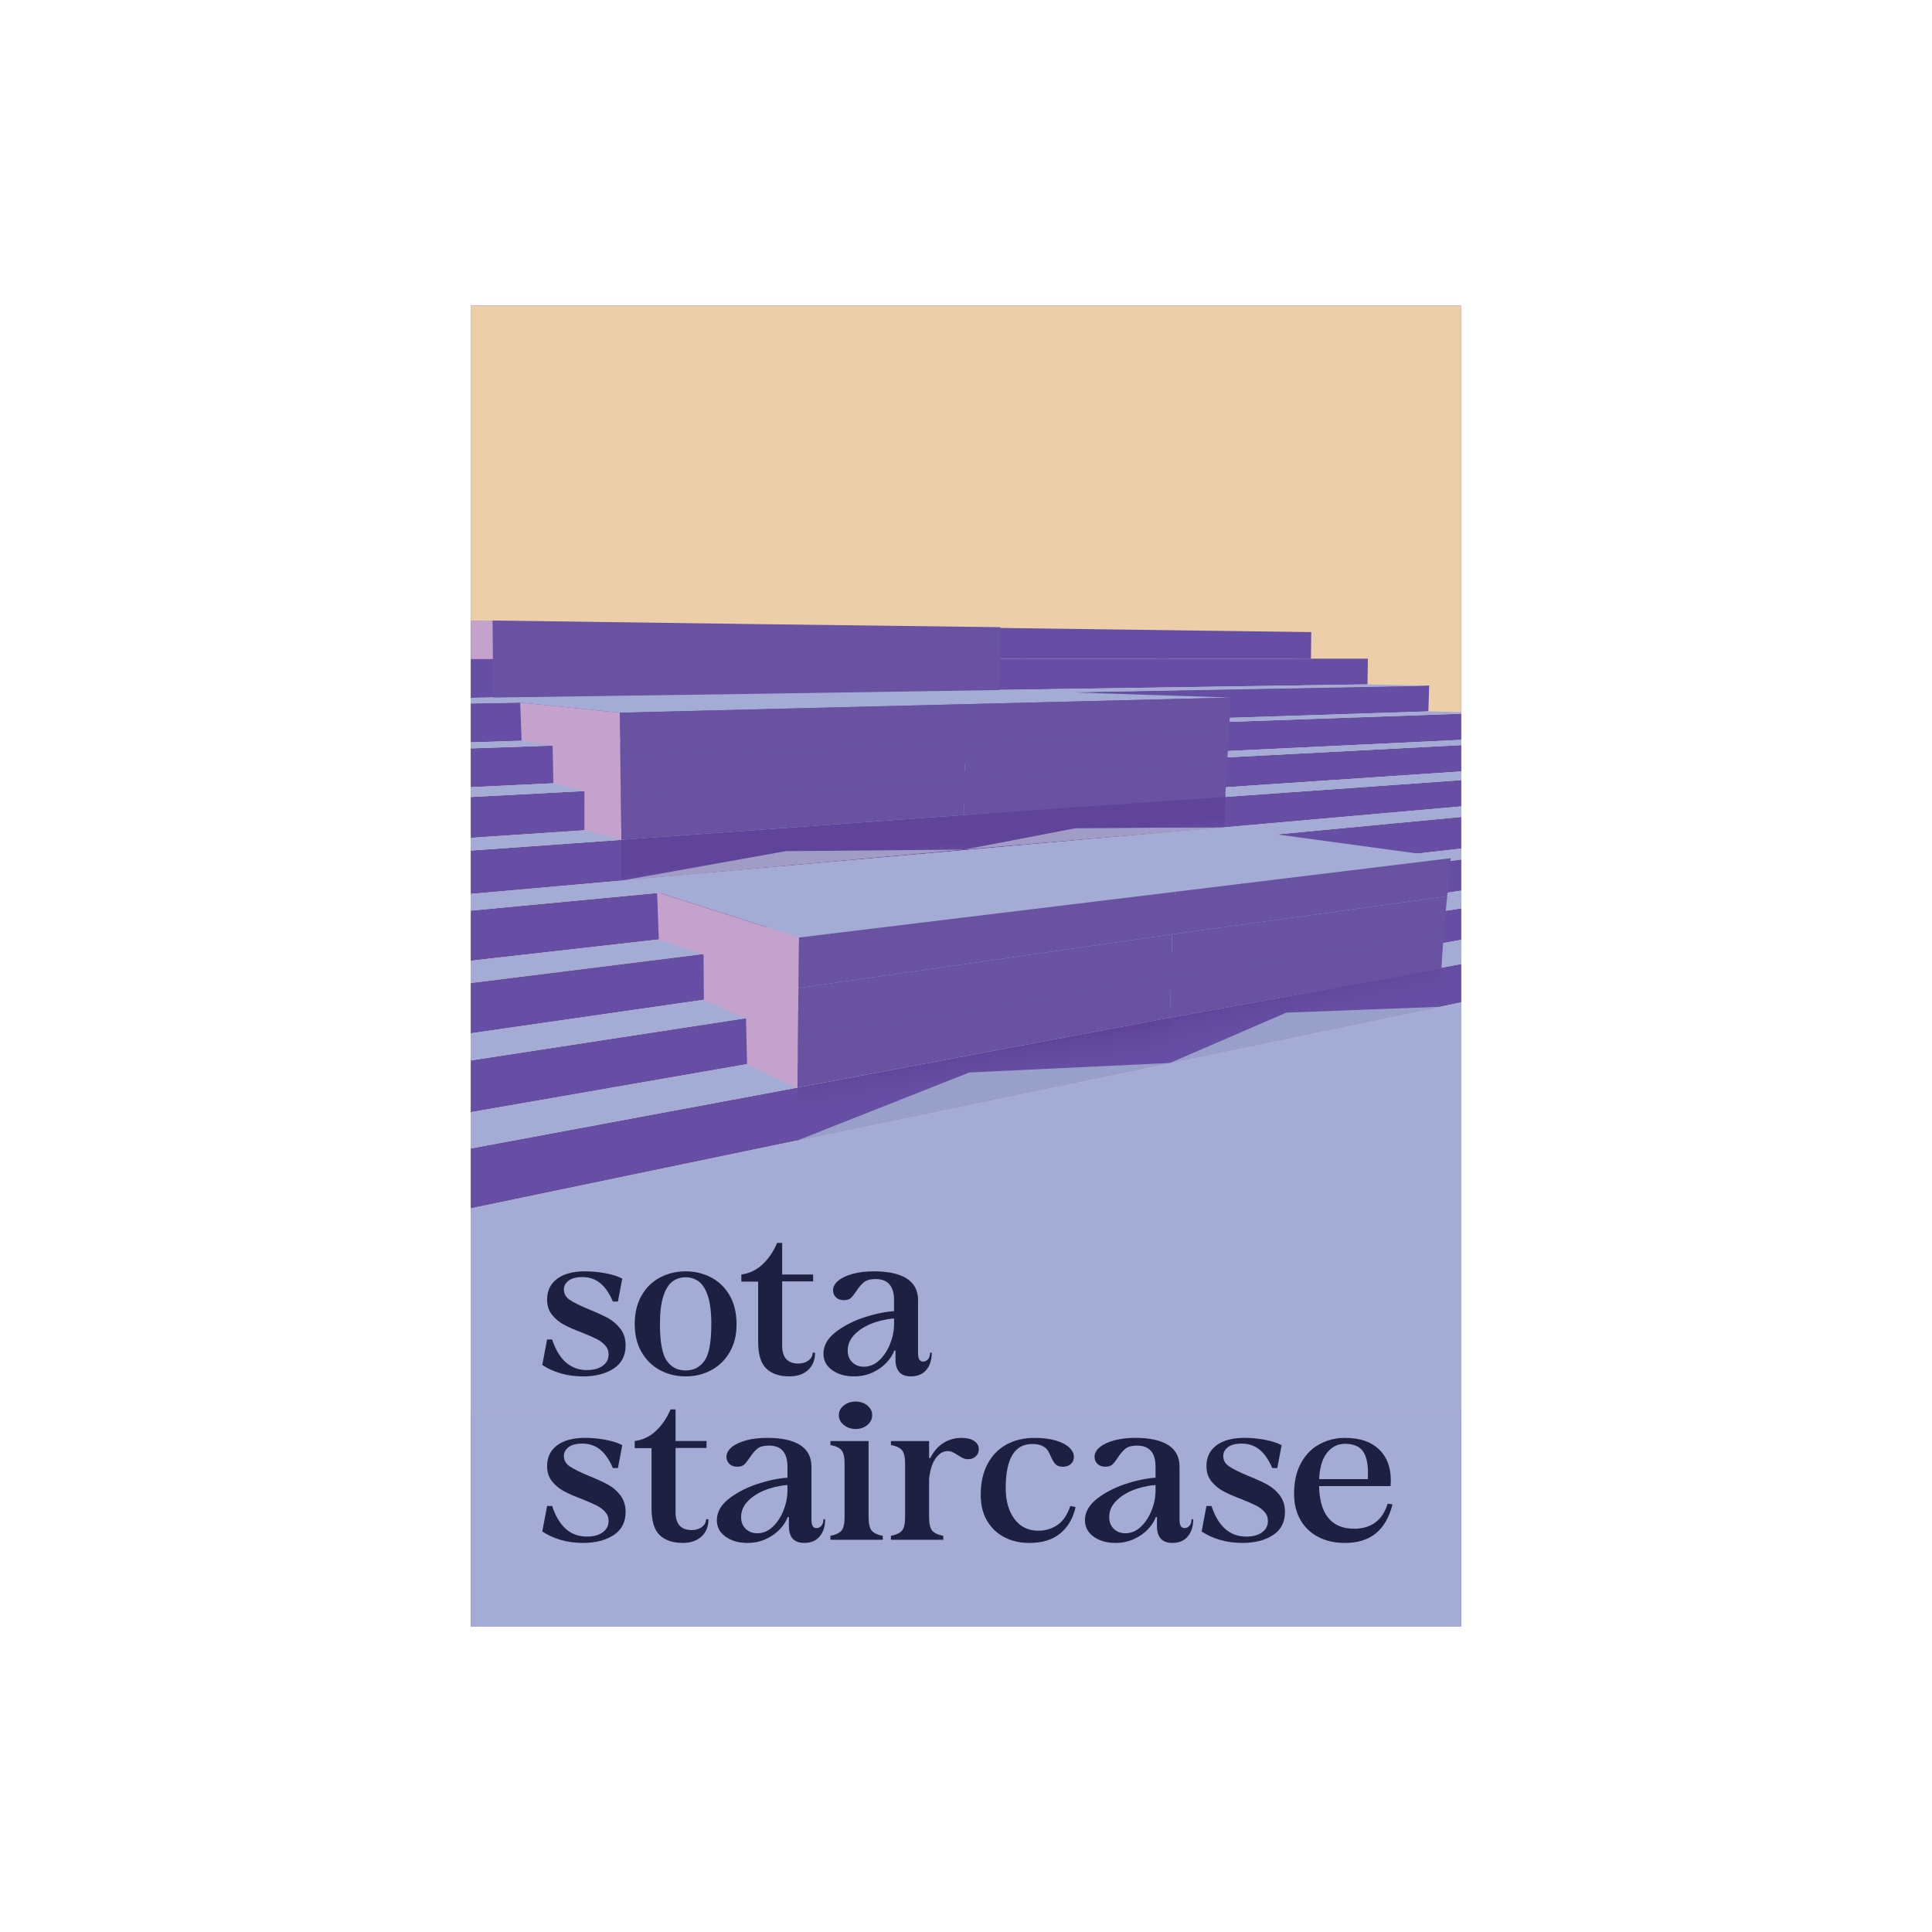
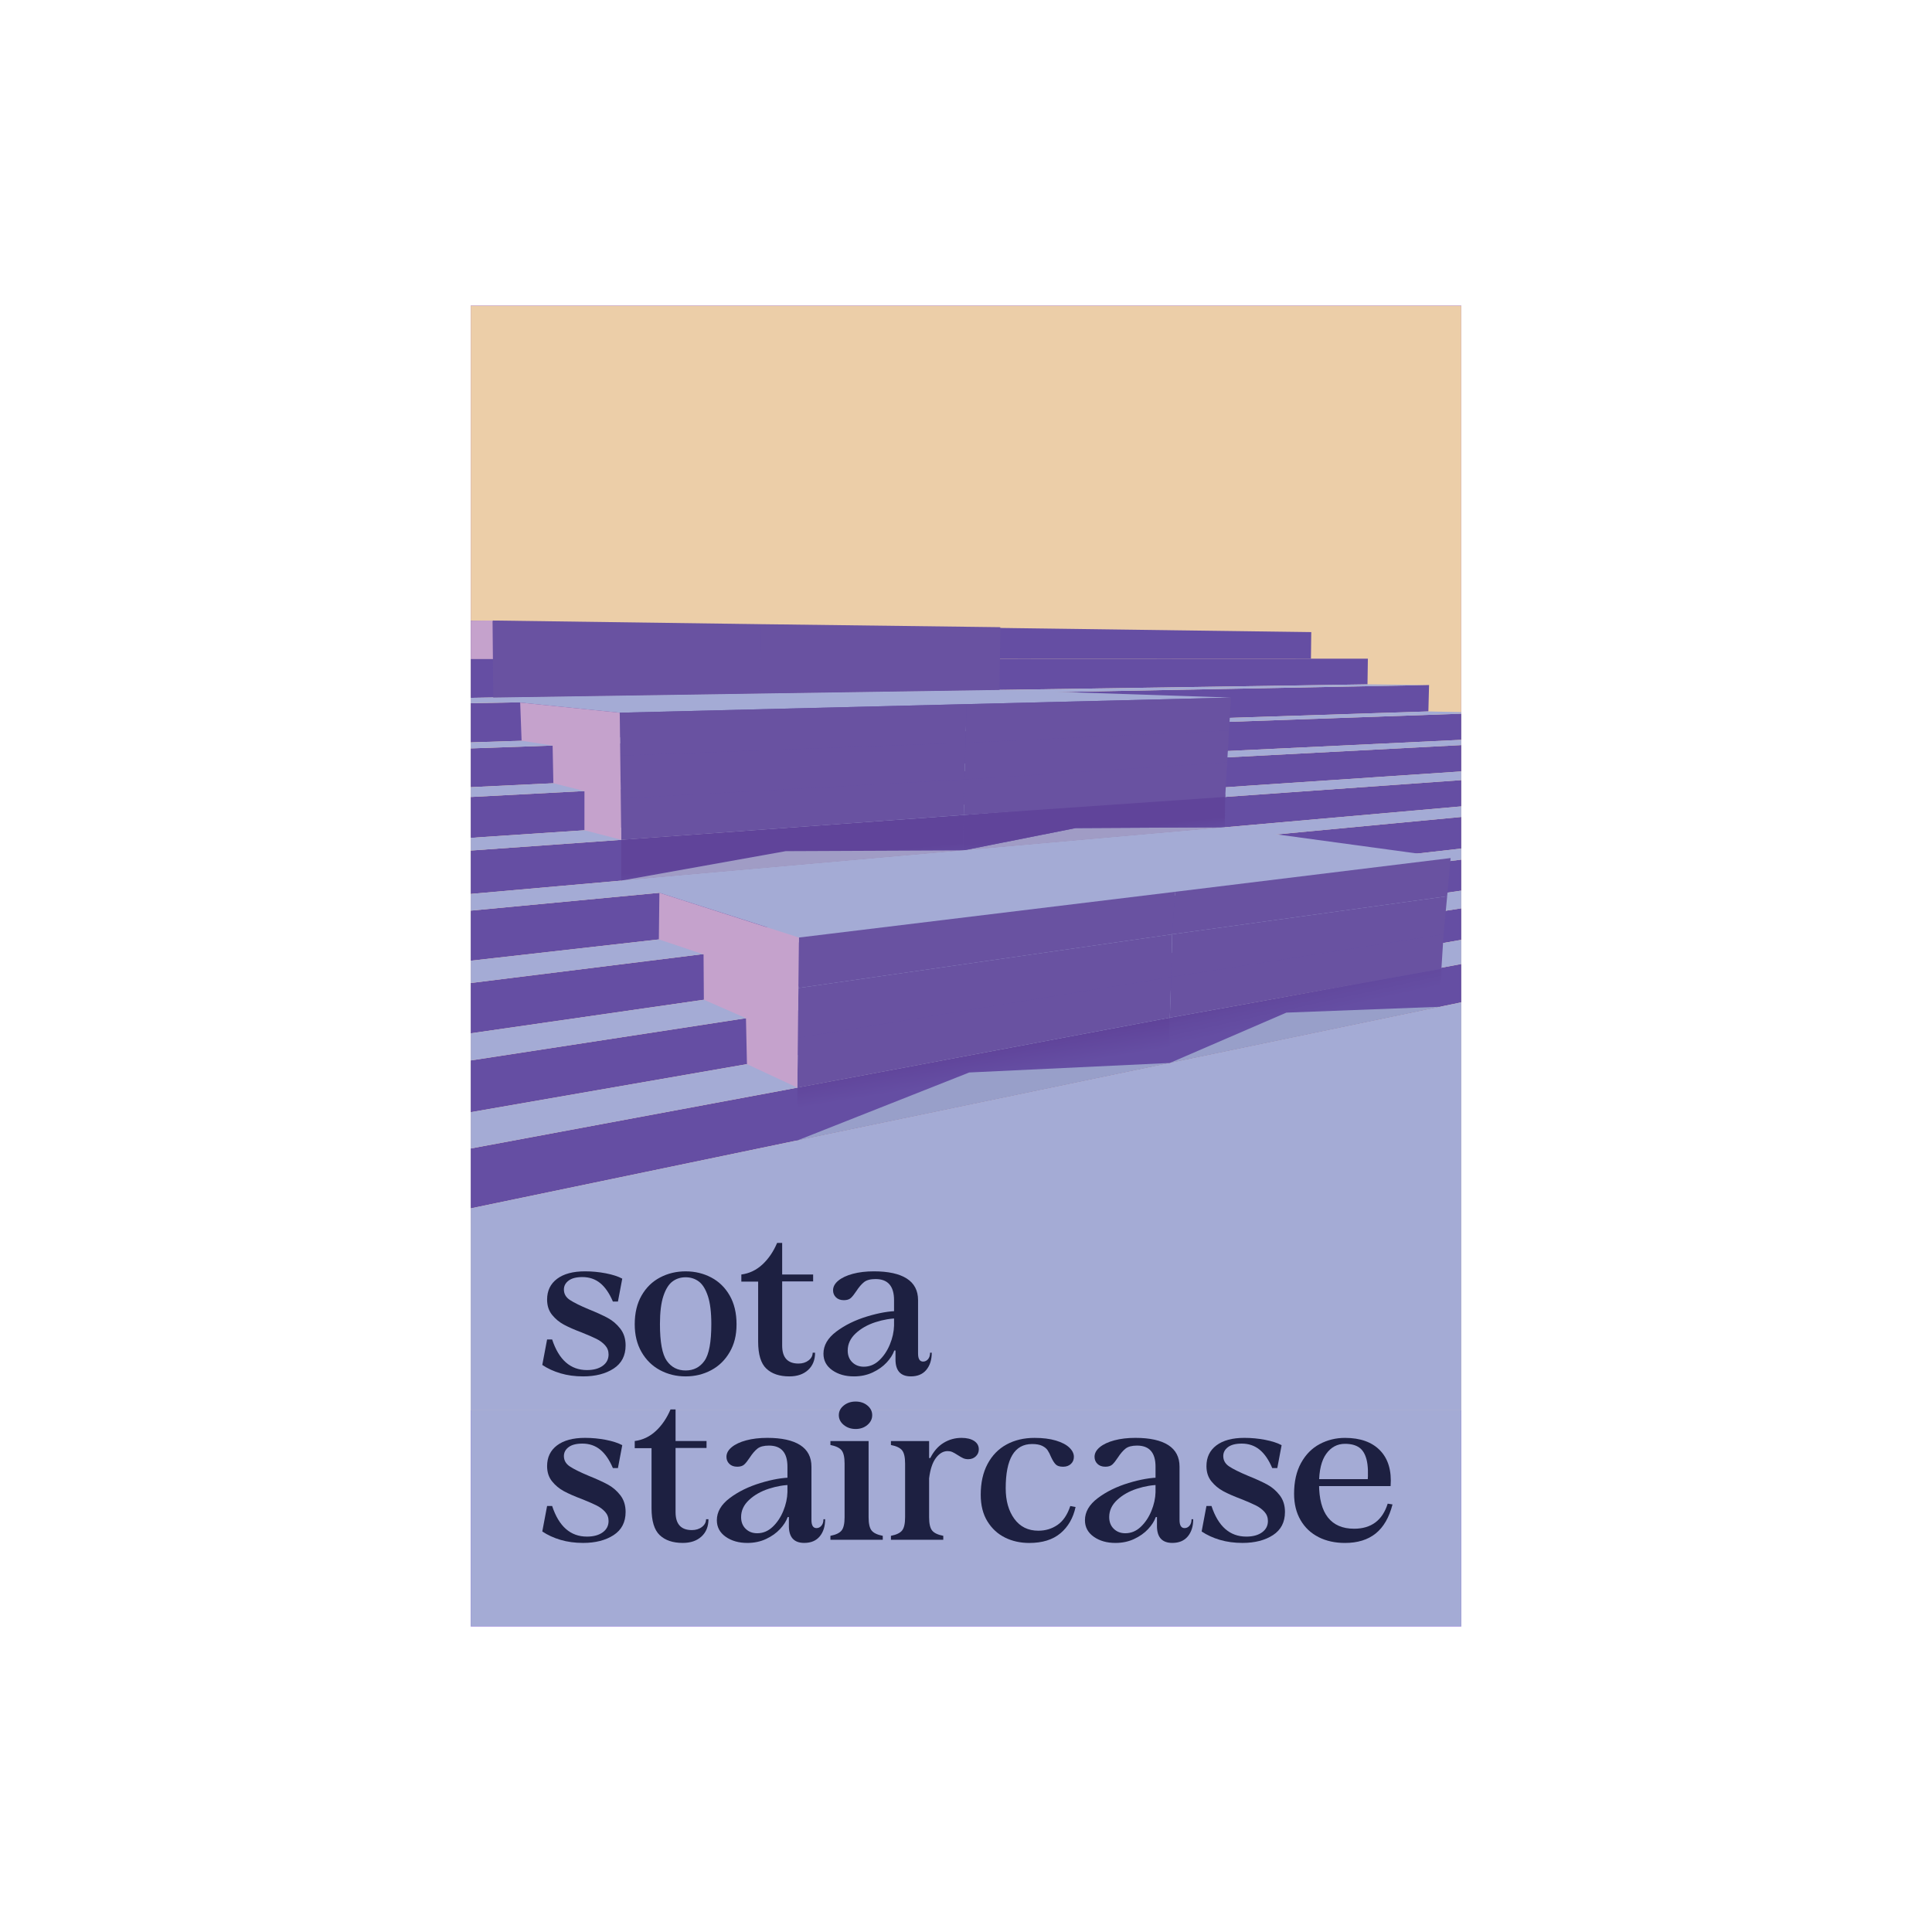
<svg xmlns="http://www.w3.org/2000/svg" id="logos" viewBox="0 0 2048 2048">
  <defs>
    <style>.cls-1{fill:#6952a1;}.cls-1,.cls-2,.cls-3,.cls-4,.cls-5,.cls-6,.cls-7,.cls-8,.cls-9,.cls-10,.cls-11,.cls-12,.cls-13,.cls-14,.cls-15{stroke-width:0px;}.cls-2{fill:url(#linear-gradient);}.cls-3{fill:#eccea8;}.cls-4{fill:#989fc9;}.cls-16{clip-path:url(#clippath-2);}.cls-5{fill:#1d2041;}.cls-6{fill:#a4abd5;}.cls-7{fill:none;}.cls-8,.cls-17{fill:#7f47dd;}.cls-18{clip-path:url(#clippath-1);}.cls-19{clip-path:url(#clippath-4);}.cls-9{fill:url(#linear-gradient-2);}.cls-10{fill:url(#linear-gradient-3);}.cls-20{clip-path:url(#clippath);}.cls-11{fill:#654ea3;}.cls-21{clip-path:url(#clippath-3);}.cls-12{fill:#a09cc5;}.cls-13{fill:#a4abd5;}.cls-14{fill:#c5a2cc;}.cls-22{clip-path:url(#clippath-5);}.cls-15{fill:url(#linear-gradient-4);}</style>
    <clipPath id="clippath">
      <rect id="mask-2" class="cls-8" x="324" y="499" width="1400" height="1050" transform="translate(2048) rotate(90)" />
    </clipPath>
    <clipPath id="clippath-1">
      <rect class="cls-7" x="-34" y="-41" width="2048" height="1536" />
    </clipPath>
    <clipPath id="clippath-2">
-       <polygon class="cls-7" points="1021.29 900.63 832.85 902.28 658.6 933.49 658.6 890.26 1021.61 863.91 1021.29 900.63" />
+       <polygon class="cls-7" points="1021.29 901.44 832.85 902.28 658.6 933.49 658.6 890.26 1021.61 863.91 1021.29 901.44" />
    </clipPath>
-     <linearGradient id="linear-gradient" x1="4319.66" y1="1823.43" x2="4320.66" y2="1823.43" gradientTransform="translate(38464.53 90043.34) rotate(-90) scale(20.63 -20.63)" gradientUnits="userSpaceOnUse">
+     <linearGradient id="linear-gradient" x1="4319.27" y1="1820.14" x2="4320.27" y2="1820.14" gradientTransform="translate(38998.13 91463.06) rotate(-90) scale(20.96 -20.96)" gradientUnits="userSpaceOnUse">
      <stop offset="0" stop-color="#654ea3" />
      <stop offset=".1" stop-color="#654ea3" />
      <stop offset="1" stop-color="#60449a" />
    </linearGradient>
    <clipPath id="clippath-3">
      <polygon class="cls-7" points="1240.05 1126.79 1027.42 1136.88 845.24 1208.91 845.24 1152.96 1240.05 1078.77 1240.05 1126.79" />
    </clipPath>
-     <linearGradient id="linear-gradient-2" x1="4321.09" y1="1759.73" x2="4322.09" y2="1759.73" gradientTransform="translate(52861.78 128399.45) rotate(-90) scale(29.45 -29.45)" gradientUnits="userSpaceOnUse">
+     <linearGradient id="linear-gradient-2" x1="4322.64" y1="1759.44" x2="4323.64" y2="1759.44" gradientTransform="translate(52853.33 128445.15) rotate(-90) scale(29.45 -29.45)" gradientUnits="userSpaceOnUse">
      <stop offset="0" stop-color="#654ea3" />
-       <stop offset=".72" stop-color="#62489d" />
+       <stop offset=".79" stop-color="#61469c" />
      <stop offset="1" stop-color="#60449a" />
    </linearGradient>
    <clipPath id="clippath-4">
      <polygon class="cls-7" points="1526.46 1067.22 1363.6 1073.42 1240.05 1126.79 1240.05 1078.77 1527.95 1026.98 1526.46 1067.22" />
    </clipPath>
    <linearGradient id="linear-gradient-3" x1="4327.06" y1="1742.52" x2="4328.06" y2="1742.52" gradientTransform="translate(58774.01 143611.18) rotate(-90) scale(32.94 -32.94)" gradientUnits="userSpaceOnUse">
      <stop offset="0" stop-color="#654ea3" />
      <stop offset=".65" stop-color="#62499e" />
      <stop offset="1" stop-color="#60449a" />
    </linearGradient>
    <clipPath id="clippath-5">
-       <polygon class="cls-7" points="1298.28 876.96 1140.22 877.81 1021.29 900.63 1021.61 863.91 1298.8 842.01 1298.28 876.96" />
+       <polygon class="cls-7" points="1298.28 876.96 1140.22 877.81 1021.29 901.44 1021.61 863.91 1298.8 842.01 1298.28 876.96" />
    </clipPath>
-     <linearGradient id="linear-gradient-4" x1="4315.81" y1="1768.24" x2="4316.81" y2="1768.24" gradientTransform="translate(50678.21 121752.28) rotate(-90) scale(28 -28)" gradientUnits="userSpaceOnUse">
+     <linearGradient id="linear-gradient-4" x1="4315.81" y1="1768.24" x2="4316.81" y2="1768.24" gradientTransform="translate(50678.09 121752.33) rotate(-90) scale(28 -28)" gradientUnits="userSpaceOnUse">
      <stop offset="0" stop-color="#654ea3" />
      <stop offset=".63" stop-color="#634ba0" />
      <stop offset="1" stop-color="#60449a" />
    </linearGradient>
  </defs>
  <g id="primary_vertical">
    <g id="logo">
      <rect id="mask" class="cls-17" x="324" y="499" width="1400" height="1050" transform="translate(2048) rotate(90)" />
      <g class="cls-20">
        <g id="extended_base">
          <polygon class="cls-13" points="2013 1981 -34.99 1967 -35 1406.78 2013 980.82 2013 1981" />
        </g>
        <g class="cls-18">
          <rect class="cls-3" x="-34" y="-41" width="2048" height="1536" />
          <polygon class="cls-11" points="-33.99 1316.71 -33.99 1391.78 2005.65 967.56 2007.37 936.52 -33.99 1316.71" />
          <polygon class="cls-11" points="-33.99 1205.96 -33.99 1271.7 1930.35 929.95 1931.61 904.12 -33.99 1205.96" />
-           <polygon class="cls-11" points="-33.99 1108.44 -33.99 1172.13 1856 899.89 1856 872.78 -33.99 1108.44" />
+           <polygon class="cls-11" points="-33.99 1108.44 -33.99 1172.13 1856 899.89 1856.02 873 -33.99 1108.44" />
          <polygon class="cls-11" points="-33.99 1015.72 -34 1078.75 1784.25 872.89 1785.24 843.67 -33.99 1015.72" />
          <polygon class="cls-11" points="-33.99 939.52 -33.99 994.7 1713.56 840.26 1714.8 815.17 -33.99 939.52" />
          <polygon class="cls-11" points="-33.99 872.78 -33.99 923.92 1644.1 811.37 1645 784.8 -33.99 872.78" />
-           <polygon class="cls-11" points="-33.99 812.03 -33.99 859.91 1578.15 782.89 1578.91 755.5 -33.99 812.03" />
-           <polygon class="cls-11" points="-33.99 755.58 -33.99 804.18 1514.14 754.15 1514.99 726.61 -33.99 755.58" />
+           <polygon class="cls-11" points="-33.99 812.03 -33.99 859.91 1578.28 782.85 1578.91 755.5 -33.99 812.03" />
+           <polygon class="cls-11" points="-33.99 755.58 -33.99 804.18 1514.14 754.15 1514.86 726.16 -33.99 755.58" />
          <polygon class="cls-11" points="-33.99 698.78 -33.99 747.78 1449.6 725.46 1450 698.23 -33.99 698.78" />
          <polygon class="cls-11" points="-33.99 698.78 1389.65 698.26 1389.99 670.08 -33.99 651 -33.99 698.78" />
          <polygon class="cls-6" points="-33.99 1271.69 -33.99 1316.71 2007.37 936.52 1930.35 929.95 -33.99 1271.69" />
          <polygon class="cls-6" points="-33.99 1172.13 -33.99 1205.96 1931.61 904.12 1856.02 899.89 -33.99 1172.13" />
          <polygon class="cls-6" points="-34 1078.75 -33.99 1108.44 1856.02 873 1784.25 872.88 -34 1078.75" />
          <polygon class="cls-6" points="-33.99 994.7 -33.99 1015.72 1785.24 843.67 1713.56 840.26 -33.99 994.7" />
-           <polygon class="cls-6" points="-33.99 923.92 -33.99 939.52 1715.02 815.17 1644.1 811.37 -33.99 923.92" />
+           <polygon class="cls-6" points="-33.99 923.92 -33.99 939.52 1714.8 815.17 1644.1 811.37 -33.99 923.92" />
          <polygon class="cls-6" points="-33.99 859.91 -33.99 872.78 1645 784.8 1578.28 782.85 -33.99 859.91" />
-           <polygon class="cls-6" points="-33.99 804.18 -33.99 812.04 1579.13 755.5 1513.72 754.06 -33.99 804.18" />
+           <polygon class="cls-6" points="-33.99 804.18 -33.99 812.04 1578.91 755.5 1514.14 754.15 -33.99 804.18" />
          <polygon class="cls-6" points="-34 1391.78 -33.99 1495 2014 1495 2014 965.82 -34 1391.78" />
-           <polygon class="cls-6" points="-33.99 747.78 -33.99 755.58 1514.79 726.95 1449.58 725.46 -33.99 747.78" />
+           <polygon class="cls-6" points="-33.99 747.78 -33.99 755.58 1514.86 726.16 1449.58 725.46 -33.99 747.78" />
          <g class="cls-16">
            <rect class="cls-2" x="656.21" y="847.73" width="367.79" height="101.94" transform="translate(-77.4 79.18) rotate(-5.16)" />
          </g>
          <g class="cls-21">
-             <rect class="cls-9" x="837.71" y="1049.88" width="409.87" height="187.91" transform="translate(-159.83 169.4) rotate(-8.63)" />
+             <rect class="cls-9" x="837.35" y="1047.9" width="410.59" height="191.88" transform="translate(-170.23 182.37) rotate(-9.25)" />
          </g>
          <g class="cls-19">
            <rect class="cls-10" x="1232.66" y="996.95" width="302.69" height="159.86" transform="translate(-200.57 325.71) rotate(-12.52)" />
          </g>
          <polygon class="cls-4" points="845.24 1208.91 1027.42 1136.88 1240.05 1126.79 845.24 1208.91" />
-           <polygon class="cls-12" points="658.6 933.49 832.85 902.28 1021.29 900.63 658.6 933.49" />
-           <polygon class="cls-12" points="1021.29 900.63 1140.22 877.81 1298.28 876.96 1021.29 900.63" />
+           <polygon class="cls-12" points="658.6 933.49 832.85 902.28 1021.29 901.44 658.6 933.49" />
+           <polygon class="cls-12" points="1021.29 901.44 1140.22 877.81 1298.28 876.96 1021.29 901.44" />
          <g class="cls-22">
-             <rect class="cls-15" x="1018.95" y="827.32" width="282.19" height="88" transform="translate(-86.63 129.22) rotate(-6.15)" />
+             <rect class="cls-15" x="1018.91" y="827.32" width="282.28" height="88.8" transform="translate(-86.67 129.22) rotate(-6.15)" />
          </g>
          <polygon class="cls-4" points="1240.05 1126.79 1363.6 1073.42 1526.46 1067.22 1240.05 1126.79" />
          <polygon class="cls-6" points="1537.72 909.57 846.9 993.67 658.6 933.49 1298.28 876.96 1537.72 909.57" />
-           <polygon class="cls-6" points="1304.86 739.46 656.95 755.5 501.82 739.71 1059.57 731.44 1304.86 739.46" />
+           <polygon class="cls-6" points="1304.86 739.46 656.95 755.5 501.84 739.72 1059.57 731.33 1304.86 739.46" />
          <polygon class="cls-1" points="1242.57 990.38 846.34 1047.34 846.9 993.83 1245.85 945.32 1242.57 990.38" />
          <polygon class="cls-1" points="1023.46 787.38 657.51 801.01 656.95 755.5 1024.7 746.4 1023.46 787.38" />
          <polygon class="cls-1" points="1022.41 826.26 658.07 846.46 657.51 801.01 1023.46 787.38 1022.41 826.26" />
          <polygon class="cls-1" points="1021.61 863.91 658.6 890.26 658.07 846.46 1022.41 826.27 1021.61 863.91" />
          <polygon class="cls-1" points="1302.83 774.37 1023.46 787.38 1024.7 746.4 1304.86 739.47 1302.83 774.37" />
          <polygon class="cls-1" points="1300.84 808.22 1022.41 826.27 1023.46 787.38 1302.83 774.37 1300.84 808.22" />
          <polygon class="cls-1" points="1298.8 844.76 1021.61 863.91 1022.42 826.27 1300.84 808.22 1298.8 844.76" />
          <polygon class="cls-1" points="1241.53 1035.66 845.79 1100.1 846.34 1047.34 1242.51 990.39 1241.53 1035.66" />
-           <polygon class="cls-1" points="1534.05 950.06 1242.51 990.39 1245.85 945.32 1537.72 909.73 1534.05 950.06" />
+           <polygon class="cls-1" points="1534.05 950.06 1242.51 990.39 1245.85 945.32 1537.72 909.57 1534.05 950.06" />
          <polygon class="cls-1" points="1530.26 990.39 1241.53 1035.66 1242.57 990.38 1534.05 950.06 1530.26 990.39" />
          <polygon class="cls-1" points="1527.95 1026.98 1240.05 1078.77 1241.53 1035.66 1530.26 990.39 1527.95 1026.98" />
-           <polygon class="cls-1" points="1240.05 1078.77 845.24 1152.77 845.79 1100.1 1241.53 1035.66 1240.05 1078.77" />
-           <polygon class="cls-14" points="845.2 1153.46 791.93 1128.35 790.76 1079.81 746.12 1060.22 745.8 1011.7 698.41 995.97 696.52 945.77 846.9 993.83 845.2 1153.46" />
-           <polygon class="cls-14" points="658.6 890.26 619.52 880.09 619.55 838.54 586.59 830.27 585.8 790.3 552.9 785.11 551.42 744.76 656.95 755.5 658.6 890.26" />
-           <polygon class="cls-1" points="805.2 735.4 522.89 739.4 522.13 657.77 806.84 661.66 805.2 735.4" />
-           <polygon class="cls-1" points="1059.57 731.44 805.2 735.4 806.84 661.66 1060.37 664.85 1059.57 731.44" />
+           <polygon class="cls-1" points="1240.05 1078.77 845.24 1152.96 845.79 1100.1 1241.53 1035.66 1240.05 1078.77" />
+           <polygon class="cls-14" points="845.24 1152.96 791.8 1128.03 790.75 1079.31 746.12 1059.76 745.8 1011.7 698.41 995.82 698.99 946.4 846.9 993.83 845.24 1152.96" />
+           <polygon class="cls-14" points="658.6 890.26 619.52 880.09 619.55 838.54 586.59 830.27 585.8 790.3 552.91 785.21 551.42 744.76 656.95 755.5 658.6 890.26" />
+           <polygon class="cls-1" points="805.2 735.15 522.89 739.4 522.13 657.77 806.84 661.66 805.2 735.15" />
+           <polygon class="cls-1" points="1059.57 731.33 805.2 735.15 806.83 661.66 1060.37 664.85 1059.57 731.33" />
          <polygon class="cls-14" points="522.51 698.58 495.57 698.59 494.48 658.08 522.13 657.77 522.51 698.58" />
        </g>
      </g>
    </g>
    <g id="text">
      <path class="cls-5" d="M594.19,1455.79c-7.3-2.16-13.74-5.13-19.34-8.9l5.09-27h5.35c7.13,21.63,19.43,32.44,36.91,32.44,6.96,0,12.51-1.5,16.67-4.5,4.16-3,6.24-7.01,6.24-12.04,0-3.77-1.23-7.01-3.69-9.73-2.46-2.72-5.52-4.99-9.16-6.8-3.65-1.81-8.78-4.05-15.4-6.7-7.81-2.93-14.17-5.72-19.09-8.37-4.92-2.65-9.12-6.14-12.6-10.47-3.48-4.32-5.22-9.7-5.22-16.12,0-9.35,3.52-16.67,10.56-21.98,7.04-5.3,16.93-7.95,29.65-7.95,7.46,0,14.8.7,22.02,2.09,7.21,1.4,13.02,3.28,17.44,5.65l-4.58,24.28h-5.35c-3.73-8.79-8.23-15.31-13.49-19.57-5.26-4.25-11.54-6.38-18.84-6.38-6.45,0-11.33,1.26-14.64,3.77-3.31,2.51-4.96,5.65-4.96,9.42,0,4.6,2.12,8.3,6.36,11.09,4.24,2.79,10.86,6.07,19.85,9.84,8.31,3.35,15.06,6.42,20.24,9.21,5.17,2.79,9.63,6.59,13.36,11.41,3.73,4.81,5.6,10.71,5.6,17.69,0,10.88-4.24,19.08-12.73,24.59-8.49,5.51-19.26,8.27-32.33,8.27-8.65,0-16.63-1.08-23.93-3.24Z" />
      <path class="cls-5" d="M699.69,1452.44c-8.23-4.4-14.76-10.78-19.6-19.15-4.84-8.37-7.25-18.21-7.25-29.51,0-11.86,2.42-22.01,7.25-30.46,4.84-8.44,11.37-14.83,19.6-19.15,8.23-4.32,17.26-6.49,27.11-6.49s18.88,2.17,27.11,6.49c8.23,4.33,14.76,10.71,19.6,19.15,4.84,8.44,7.25,18.6,7.25,30.46s-2.42,21.14-7.25,29.51c-4.84,8.37-11.37,14.76-19.6,19.15-8.23,4.4-17.27,6.59-27.11,6.59s-18.88-2.2-27.11-6.59ZM746.78,1442.5c4.84-6.83,7.25-19.81,7.25-38.93,0-12.56-1.23-22.5-3.69-29.83-2.46-7.33-5.69-12.45-9.67-15.38-3.99-2.93-8.61-4.4-13.87-4.4s-9.89,1.46-13.87,4.4c-3.99,2.93-7.21,8.06-9.67,15.38-2.46,7.33-3.69,17.27-3.69,29.83,0,19.12,2.42,32.1,7.25,38.93,4.84,6.84,11.49,10.26,19.98,10.26s15.14-3.42,19.98-10.26Z" />
      <path class="cls-5" d="M812.32,1450.77c-5.77-5.51-8.65-15.03-8.65-28.57v-63.63h-17.82v-7.54c8.48-1.12,15.95-4.67,22.4-10.67,6.45-6,11.62-13.61,15.53-22.82h5.35v108.84c0,12.7,5.77,19.05,17.31,19.05,4.24,0,7.8-1.12,10.69-3.35,2.88-2.23,4.33-4.95,4.33-8.16h2.55c0,7.68-2.46,13.78-7.38,18.31-4.92,4.53-11.54,6.8-19.85,6.8-10.52,0-18.67-2.76-24.44-8.27ZM812.58,1351.03h49.38v7.33h-49.38v-7.33Z" />
      <path class="cls-5" d="M882.19,1452.44c-6.2-4.4-9.29-10.22-9.29-17.48,0-8.79,4.54-16.6,13.62-23.44,9.08-6.83,19.94-12.17,32.58-16.01,12.64-3.84,23.71-5.76,33.22-5.76l.25,7.74c-7.98,0-16.16,1.36-24.56,4.08-8.4,2.72-15.4,6.7-21,11.93s-8.4,11.27-8.4,18.11c0,5.16,1.61,9.31,4.84,12.45,3.22,3.14,7.29,4.71,12.22,4.71,6.11,0,11.54-2.23,16.29-6.7,4.75-4.46,8.53-10.08,11.33-16.85,2.8-6.77,4.28-13.5,4.45-20.2h4.07v26.58h-3.82c-1.53,4.33-4.24,8.58-8.15,12.77-3.91,4.19-8.83,7.68-14.76,10.47-5.94,2.79-12.56,4.19-19.85,4.19-9.16,0-16.84-2.2-23.04-6.59ZM949.26,1441.04v-11.09l-1.53-10.88v-40.82c0-14.93-6.53-22.4-19.6-22.4-5.43,0-9.51,1.08-12.22,3.24-2.72,2.17-5.43,5.34-8.15,9.52-2.21,3.35-4.16,5.79-5.85,7.33-1.7,1.54-4.16,2.3-7.38,2.3-3.56,0-6.36-1.01-8.4-3.04-2.04-2.02-3.05-4.5-3.05-7.43,0-3.77,1.87-7.19,5.6-10.26,3.73-3.07,8.87-5.47,15.4-7.22,6.53-1.74,13.96-2.62,22.27-2.62,15.27,0,26.89,2.55,34.87,7.64,7.97,5.1,11.96,12.74,11.96,22.92v56.51c0,5.72,1.78,8.58,5.35,8.58,2.04,0,3.77-.84,5.22-2.51,1.44-1.67,2.16-3.98,2.16-6.91h1.78c0,7.54-1.91,13.61-5.73,18.21-3.82,4.6-9.29,6.91-16.42,6.91-10.86,0-16.29-6-16.29-18Z" />
      <path class="cls-5" d="M594.19,1632.32c-7.3-2.16-13.74-5.13-19.34-8.9l5.09-27h5.35c7.13,21.63,19.43,32.44,36.91,32.44,6.96,0,12.51-1.5,16.67-4.5,4.16-3,6.24-7.01,6.24-12.04,0-3.77-1.23-7.01-3.69-9.73-2.46-2.72-5.52-4.99-9.16-6.8-3.65-1.81-8.78-4.05-15.4-6.7-7.81-2.93-14.17-5.72-19.09-8.37-4.92-2.65-9.12-6.14-12.6-10.47-3.48-4.32-5.22-9.7-5.22-16.12,0-9.35,3.52-16.67,10.56-21.98,7.04-5.3,16.93-7.95,29.65-7.95,7.46,0,14.8.7,22.02,2.09,7.21,1.4,13.02,3.28,17.44,5.65l-4.58,24.28h-5.35c-3.73-8.79-8.23-15.31-13.49-19.57-5.26-4.25-11.54-6.38-18.84-6.38-6.45,0-11.33,1.26-14.64,3.77-3.31,2.51-4.96,5.65-4.96,9.42,0,4.6,2.12,8.3,6.36,11.09,4.24,2.79,10.86,6.07,19.85,9.84,8.31,3.35,15.06,6.42,20.24,9.21,5.17,2.79,9.63,6.59,13.36,11.41,3.73,4.81,5.6,10.71,5.6,17.69,0,10.88-4.24,19.08-12.73,24.59-8.49,5.51-19.26,8.27-32.33,8.27-8.65,0-16.63-1.08-23.93-3.24Z" />
      <path class="cls-5" d="M699.31,1627.3c-5.77-5.51-8.65-15.03-8.65-28.57v-63.63h-17.82v-7.54c8.48-1.12,15.95-4.67,22.4-10.67,6.45-6,11.62-13.61,15.53-22.82h5.35v108.84c0,12.7,5.77,19.05,17.31,19.05,4.24,0,7.8-1.12,10.69-3.35,2.88-2.23,4.33-4.95,4.33-8.16h2.55c0,7.68-2.46,13.78-7.38,18.31-4.92,4.53-11.54,6.8-19.85,6.8-10.52,0-18.67-2.76-24.44-8.27ZM699.57,1527.56h49.38v7.33h-49.38v-7.33Z" />
      <path class="cls-5" d="M769.18,1628.98c-6.2-4.4-9.29-10.22-9.29-17.48,0-8.79,4.54-16.6,13.62-23.44,9.08-6.83,19.94-12.17,32.58-16.01,12.64-3.84,23.71-5.76,33.22-5.76l.25,7.74c-7.98,0-16.16,1.36-24.56,4.08-8.4,2.72-15.4,6.7-21,11.93s-8.4,11.27-8.4,18.11c0,5.16,1.61,9.31,4.84,12.45,3.22,3.14,7.29,4.71,12.22,4.71,6.11,0,11.54-2.23,16.29-6.7,4.75-4.46,8.53-10.08,11.33-16.85,2.8-6.77,4.28-13.5,4.45-20.2h4.07v26.58h-3.82c-1.53,4.33-4.24,8.58-8.15,12.77-3.91,4.19-8.83,7.68-14.76,10.47-5.94,2.79-12.56,4.19-19.85,4.19-9.16,0-16.84-2.2-23.04-6.59ZM836.25,1617.57v-11.09l-1.53-10.88v-40.82c0-14.93-6.53-22.4-19.6-22.4-5.43,0-9.51,1.08-12.22,3.24-2.72,2.17-5.43,5.34-8.15,9.52-2.21,3.35-4.16,5.79-5.85,7.33-1.7,1.54-4.16,2.3-7.38,2.3-3.56,0-6.36-1.01-8.4-3.04-2.04-2.02-3.05-4.5-3.05-7.43,0-3.77,1.87-7.19,5.6-10.26,3.73-3.07,8.87-5.47,15.4-7.22,6.53-1.74,13.96-2.62,22.27-2.62,15.27,0,26.89,2.55,34.87,7.64,7.97,5.1,11.96,12.74,11.96,22.92v56.51c0,5.72,1.78,8.58,5.35,8.58,2.04,0,3.77-.84,5.22-2.51,1.44-1.67,2.16-3.98,2.16-6.91h1.78c0,7.54-1.91,13.61-5.73,18.21-3.82,4.6-9.29,6.91-16.42,6.91-10.86,0-16.29-6-16.29-18Z" />
      <path class="cls-5" d="M880.28,1632.22v-4.19c5.77-1.12,9.71-3,11.84-5.65,2.12-2.65,3.18-7.33,3.18-14.02v-56.93c0-6.7-1.06-11.37-3.18-14.02-2.12-2.65-6.07-4.53-11.84-5.65v-4.19h40.47v80.8c0,6.7,1.06,11.38,3.18,14.02,2.12,2.65,6.07,4.54,11.84,5.65v4.19h-55.49ZM894.41,1510.5c-3.48-2.86-5.22-6.31-5.22-10.36s1.74-7.46,5.22-10.26c3.48-2.79,7.68-4.19,12.6-4.19s9.08,1.4,12.47,4.19c3.39,2.79,5.09,6.21,5.09,10.26s-1.7,7.5-5.09,10.36c-3.4,2.86-7.55,4.29-12.47,4.29s-9.12-1.43-12.6-4.29Z" />
      <path class="cls-5" d="M944.42,1632.22v-4.19c5.77-1.12,9.71-3,11.84-5.65,2.12-2.65,3.18-7.33,3.18-14.02v-56.93c0-6.7-1.06-11.37-3.18-14.02-2.12-2.65-6.07-4.53-11.84-5.65v-4.19h40.47v80.8c0,6.7,1.06,11.38,3.18,14.02,2.12,2.65,6.07,4.54,11.84,5.65v4.19h-55.49ZM979.29,1545.56h6.87c3.56-7.12,8.23-12.45,14-16.01,5.77-3.56,12.13-5.34,19.09-5.34,5.6,0,10.05,1.08,13.36,3.24,3.31,2.17,4.96,5.13,4.96,8.9,0,2.93-1.06,5.41-3.18,7.43-2.12,2.02-4.8,3.03-8.02,3.03-2.04,0-3.82-.35-5.35-1.05-1.53-.7-3.48-1.81-5.85-3.35-2.38-1.53-4.29-2.62-5.73-3.24-1.44-.63-3.1-.94-4.96-.94-4.58,0-8.7,2.41-12.34,7.22-3.65,4.81-6.07,12.04-7.25,21.66h-5.6v-21.56Z" />
      <path class="cls-5" d="M1065.45,1629.92c-7.72-3.77-13.96-9.49-18.71-17.16-4.75-7.67-7.13-17.09-7.13-28.26,0-12.7,2.42-23.58,7.25-32.65,4.84-9.07,11.54-15.94,20.11-20.62,8.57-4.67,18.45-7.01,29.65-7.01,8.82,0,16.37.94,22.65,2.83,6.28,1.88,11.03,4.36,14.25,7.43,3.22,3.07,4.84,6.35,4.84,9.84,0,3.07-1.06,5.58-3.18,7.54-2.12,1.96-4.88,2.93-8.27,2.93-3.56,0-6.15-.8-7.76-2.41-1.61-1.6-3.27-4.22-4.96-7.85-1.19-2.93-2.42-5.34-3.69-7.22-1.27-1.88-3.23-3.45-5.85-4.71-2.63-1.26-6.15-1.88-10.56-1.88-18.67,0-28,15.63-28,46.89,0,13.26,3.05,24.07,9.16,32.44,6.11,8.37,14.59,12.56,25.45,12.56,7.64,0,14.42-2.06,20.36-6.17,5.94-4.11,10.44-10.78,13.49-19.99l5.6,1.05c-2.54,11.72-7.89,21-16.04,27.84-8.15,6.84-19.18,10.26-33.09,10.26-9.33,0-17.86-1.88-25.58-5.65Z" />
      <path class="cls-5" d="M1159.38,1628.98c-6.2-4.4-9.29-10.22-9.29-17.48,0-8.79,4.54-16.6,13.62-23.44,9.08-6.83,19.94-12.17,32.58-16.01,12.64-3.84,23.71-5.76,33.22-5.76l.25,7.74c-7.98,0-16.16,1.36-24.56,4.08-8.4,2.72-15.4,6.7-21,11.93-5.6,5.23-8.4,11.27-8.4,18.11,0,5.16,1.61,9.31,4.84,12.45,3.22,3.14,7.29,4.71,12.22,4.71,6.11,0,11.54-2.23,16.29-6.7,4.75-4.46,8.53-10.08,11.33-16.85,2.8-6.77,4.28-13.5,4.45-20.2h4.07v26.58h-3.82c-1.53,4.33-4.24,8.58-8.15,12.77-3.91,4.19-8.83,7.68-14.76,10.47-5.94,2.79-12.56,4.19-19.85,4.19-9.16,0-16.84-2.2-23.04-6.59ZM1226.44,1617.57v-11.09l-1.53-10.88v-40.82c0-14.93-6.53-22.4-19.6-22.4-5.43,0-9.51,1.08-12.22,3.24-2.72,2.17-5.43,5.34-8.15,9.52-2.21,3.35-4.16,5.79-5.85,7.33-1.7,1.54-4.16,2.3-7.38,2.3-3.56,0-6.36-1.01-8.4-3.04-2.04-2.02-3.05-4.5-3.05-7.43,0-3.77,1.87-7.19,5.6-10.26,3.73-3.07,8.87-5.47,15.4-7.22,6.53-1.74,13.96-2.62,22.27-2.62,15.27,0,26.89,2.55,34.87,7.64,7.97,5.1,11.96,12.74,11.96,22.92v56.51c0,5.72,1.78,8.58,5.34,8.58,2.04,0,3.77-.84,5.22-2.51,1.44-1.67,2.16-3.98,2.16-6.91h1.78c0,7.54-1.91,13.61-5.73,18.21-3.82,4.6-9.29,6.91-16.42,6.91-10.86,0-16.29-6-16.29-18Z" />
      <path class="cls-5" d="M1293.13,1632.32c-7.3-2.16-13.75-5.13-19.34-8.9l5.09-27h5.35c7.13,21.63,19.43,32.44,36.91,32.44,6.96,0,12.51-1.5,16.67-4.5,4.16-3,6.24-7.01,6.24-12.04,0-3.77-1.23-7.01-3.69-9.73-2.46-2.72-5.52-4.99-9.16-6.8-3.65-1.81-8.78-4.05-15.4-6.7-7.81-2.93-14.17-5.72-19.09-8.37-4.92-2.65-9.12-6.14-12.6-10.47-3.48-4.32-5.22-9.7-5.22-16.12,0-9.35,3.52-16.67,10.56-21.98,7.04-5.3,16.93-7.95,29.65-7.95,7.46,0,14.8.7,22.02,2.09,7.21,1.4,13.02,3.28,17.44,5.65l-4.58,24.28h-5.35c-3.73-8.79-8.23-15.31-13.49-19.57-5.26-4.25-11.54-6.38-18.83-6.38-6.45,0-11.33,1.26-14.64,3.77-3.31,2.51-4.96,5.65-4.96,9.42,0,4.6,2.12,8.3,6.36,11.09,4.24,2.79,10.86,6.07,19.85,9.84,8.31,3.35,15.06,6.42,20.24,9.21,5.17,2.79,9.63,6.59,13.36,11.41,3.73,4.81,5.6,10.71,5.6,17.69,0,10.88-4.24,19.08-12.73,24.59-8.49,5.51-19.26,8.27-32.33,8.27-8.65,0-16.63-1.08-23.93-3.24Z" />
      <path class="cls-5" d="M1397.74,1629.39c-8.15-4.11-14.51-10.12-19.09-18-4.58-7.88-6.87-17.2-6.87-27.94,0-12.84,2.46-23.72,7.38-32.65,4.92-8.93,11.49-15.59,19.73-19.99,8.23-4.4,17.18-6.59,26.85-6.59,16.29,0,28.72,4.47,37.29,13.4,8.57,8.93,12.26,21.49,11.07,37.68h-84v-7.33h65.92l-6.36,4.19c.85-10.47.51-18.73-1.02-24.8-1.53-6.07-4.16-10.39-7.89-12.98-3.73-2.58-8.74-3.87-15.02-3.87-8.15,0-14.76,3.53-19.85,10.57-5.09,7.05-7.64,17.62-7.64,31.71,0,15.91,3.14,27.84,9.42,35.79,6.28,7.95,15.53,11.93,27.74,11.93,18.16,0,30.04-8.86,35.63-26.58l5.09.84c-3.56,13.81-9.5,24.07-17.82,30.77-8.32,6.7-19.18,10.05-32.58,10.05-10.52,0-19.85-2.06-28-6.17Z" />
    </g>
  </g>
</svg>
